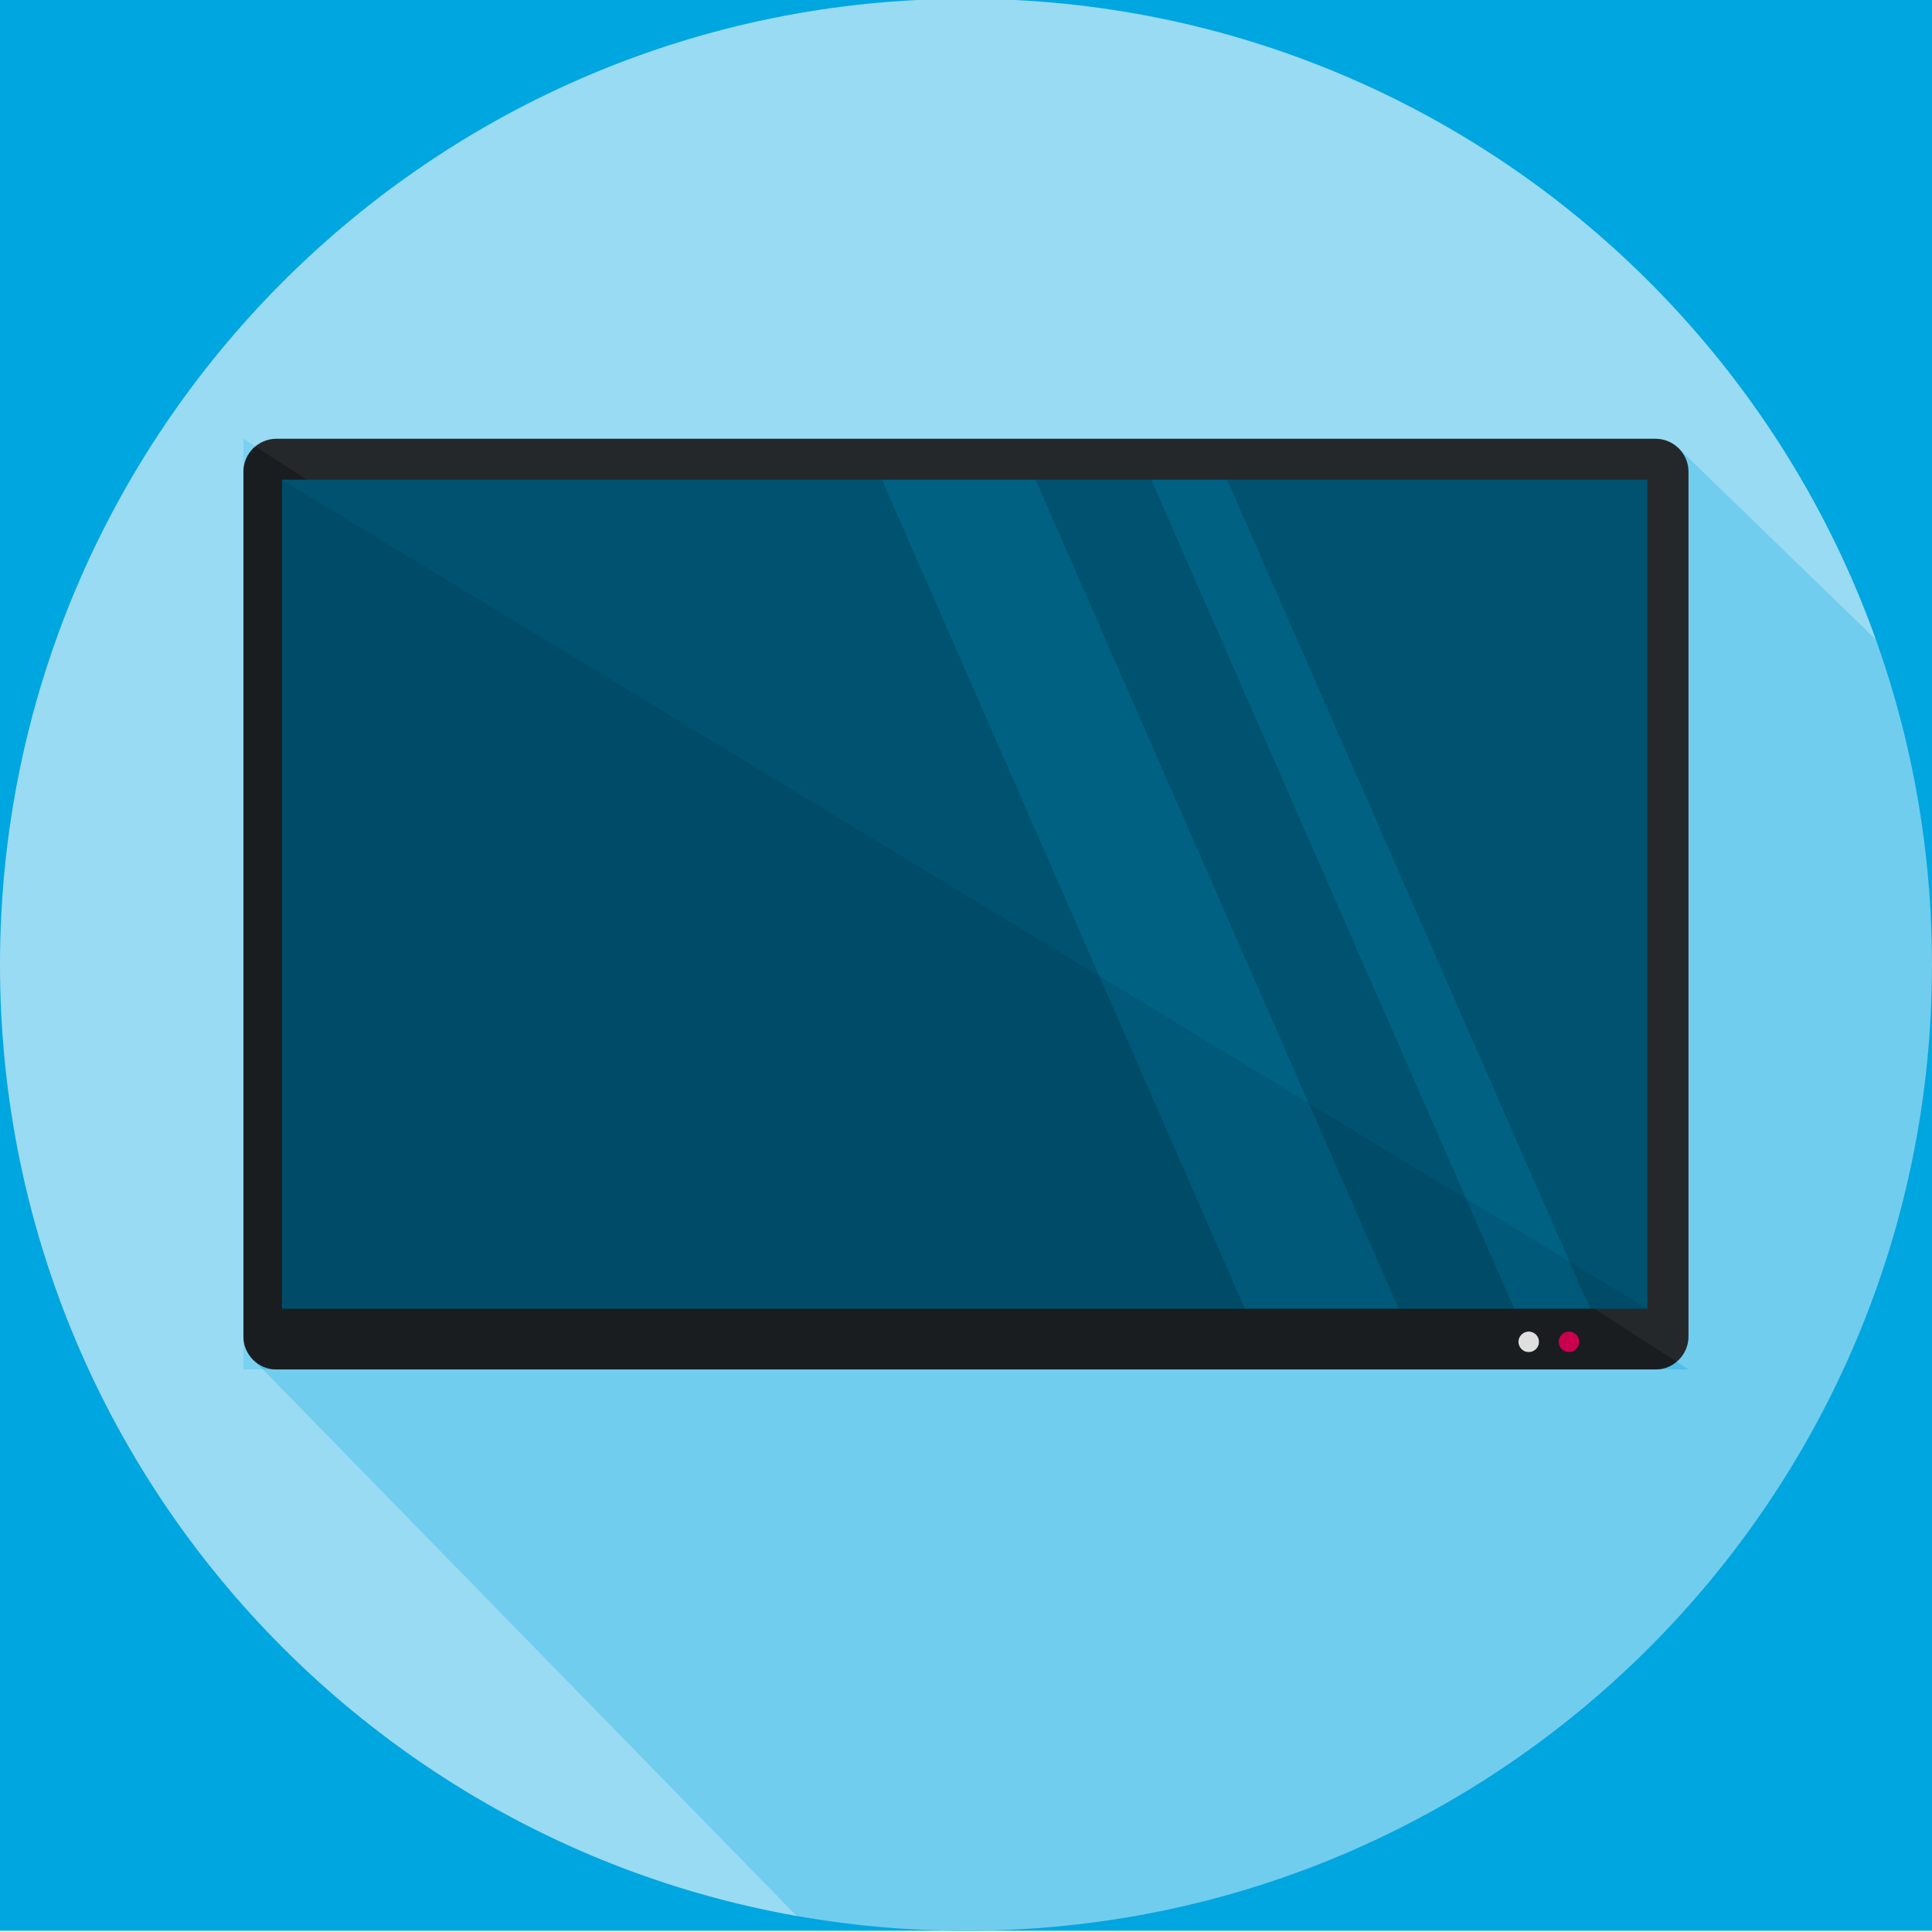
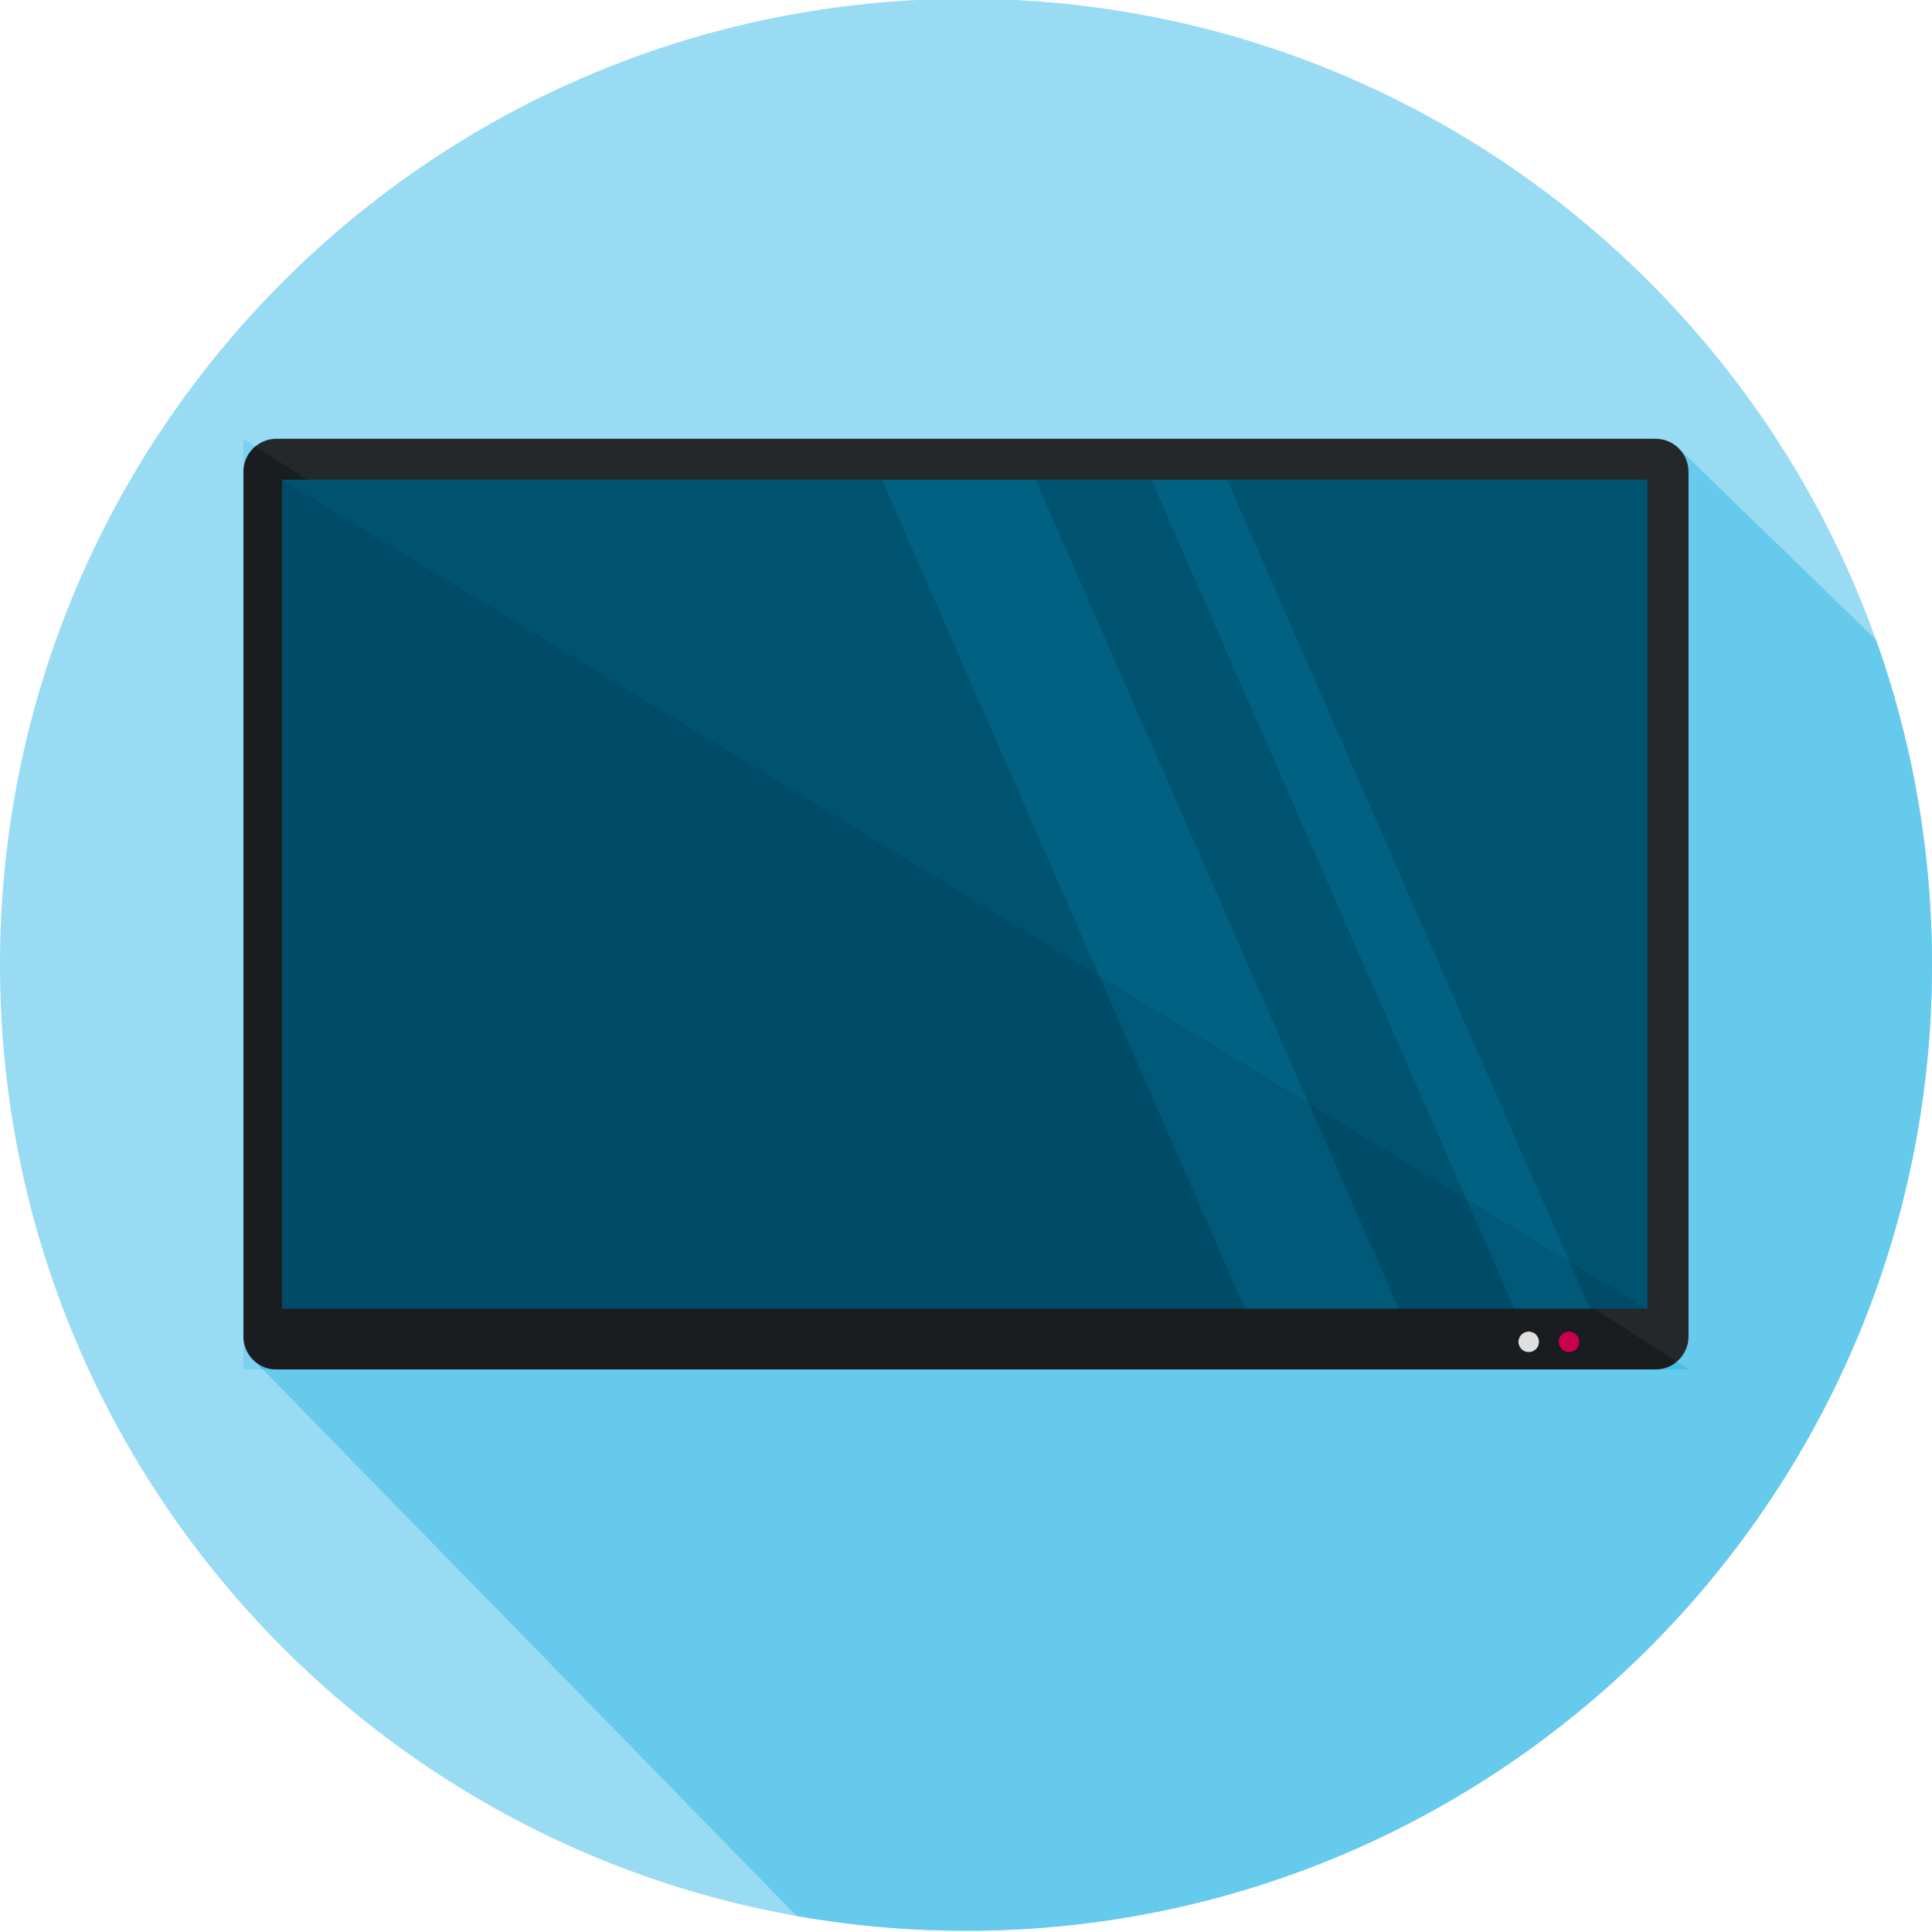
<svg xmlns="http://www.w3.org/2000/svg" viewBox="0 0 300 300">
  <defs>
-     <style>.a{fill:none;}.b{isolation:isolate;}.c{fill:#00a6e0;}.d{fill:#99dbf3;}.e{clip-path:url(#a);}.f{fill:#272729;opacity:0.57;}.f,.j,.l,.m{mix-blend-mode:overlay;}.g,.j,.m{fill:#25282b;}.h{fill:#d6006d;}.i{fill:#e6e6e6;}.j{opacity:0.42;}.k{fill:#005370;}.l{fill:#f3f3f3;opacity:0.18;}.m{opacity:0.11;}</style>
+     <style>.a{fill:none;}.b{isolation:isolate;}.c{fill:#99dbf3;}.d{clip-path:url(#a);}.e{fill:#66caec;}.f,.i,.l{fill:#25282b;}.g{fill:#d6006d;}.h{fill:#e6e6e6;}.i{opacity:0.42;}.i,.k,.l{mix-blend-mode:overlay;}.j{fill:#005370;}.k{fill:#f3f3f3;opacity:0.18;}.l{opacity:0.11;}</style>
    <clipPath id="a">
      <path class="a" d="M300,149.81A150,150,0,1,1,150-.19,150,150,0,0,1,300,149.81Z" />
    </clipPath>
  </defs>
  <g class="b">
-     <rect class="c" y="-0.19" width="300" height="300" />
-     <path class="d" d="M300,149.81A150,150,0,1,1,150-.19,150,150,0,0,1,300,149.81Z" />
-     <g class="e">
-       <path class="f" d="M39.65,211.45,169.11,344H338.9s4.32-177.83,0-182.14,0-6.37,0-6.37v-10L260.42,69.38Z" />
+     <rect class="a" y="-0.19" width="300" height="300" />
+     <path class="c" d="M300,149.81A150,150,0,1,1,150-.19,150,150,0,0,1,300,149.81Z" />
+     <g class="d">
+       <path class="e" d="M39.65,211.45,169.11,344H338.9s4.32-177.83,0-182.14,0-6.37,0-6.37v-10L260.42,69.38Z" />
    </g>
-     <rect class="g" x="37.8" y="68.13" width="224.39" height="144.52" rx="5.13" />
-     <circle class="h" cx="243.63" cy="208.36" r="1.6" />
-     <circle class="i" cx="237.38" cy="208.36" r="1.6" />
-     <polygon class="j" points="37.8 68.13 262.2 212.64 37.8 212.64 37.8 68.13" />
-     <rect class="k" x="43.79" y="74.49" width="212.02" height="128.73" />
-     <polygon class="l" points="136.95 74.49 193.32 203.22 217.18 203.22 160.8 74.49 136.95 74.49" />
-     <polygon class="l" points="178.77 74.49 235.14 203.22 246.91 203.22 190.54 74.49 178.77 74.49" />
-     <polygon class="m" points="43.79 74.49 255.81 203.22 43.79 203.22 43.79 74.49" />
+     <rect class="f" x="37.8" y="68.13" width="224.39" height="144.52" rx="5.13" />
+     <circle class="g" cx="243.63" cy="208.36" r="1.6" />
+     <circle class="h" cx="237.38" cy="208.36" r="1.6" />
+     <polygon class="i" points="37.8 68.13 262.2 212.64 37.8 212.64 37.8 68.13" />
+     <rect class="j" x="43.79" y="74.49" width="212.02" height="128.73" />
+     <polygon class="k" points="136.95 74.49 193.32 203.22 217.18 203.22 160.8 74.49 136.95 74.49" />
+     <polygon class="k" points="178.77 74.49 235.14 203.22 246.91 203.22 190.54 74.49 178.77 74.49" />
+     <polygon class="l" points="43.79 74.49 255.81 203.22 43.79 203.22 43.79 74.49" />
  </g>
</svg>
